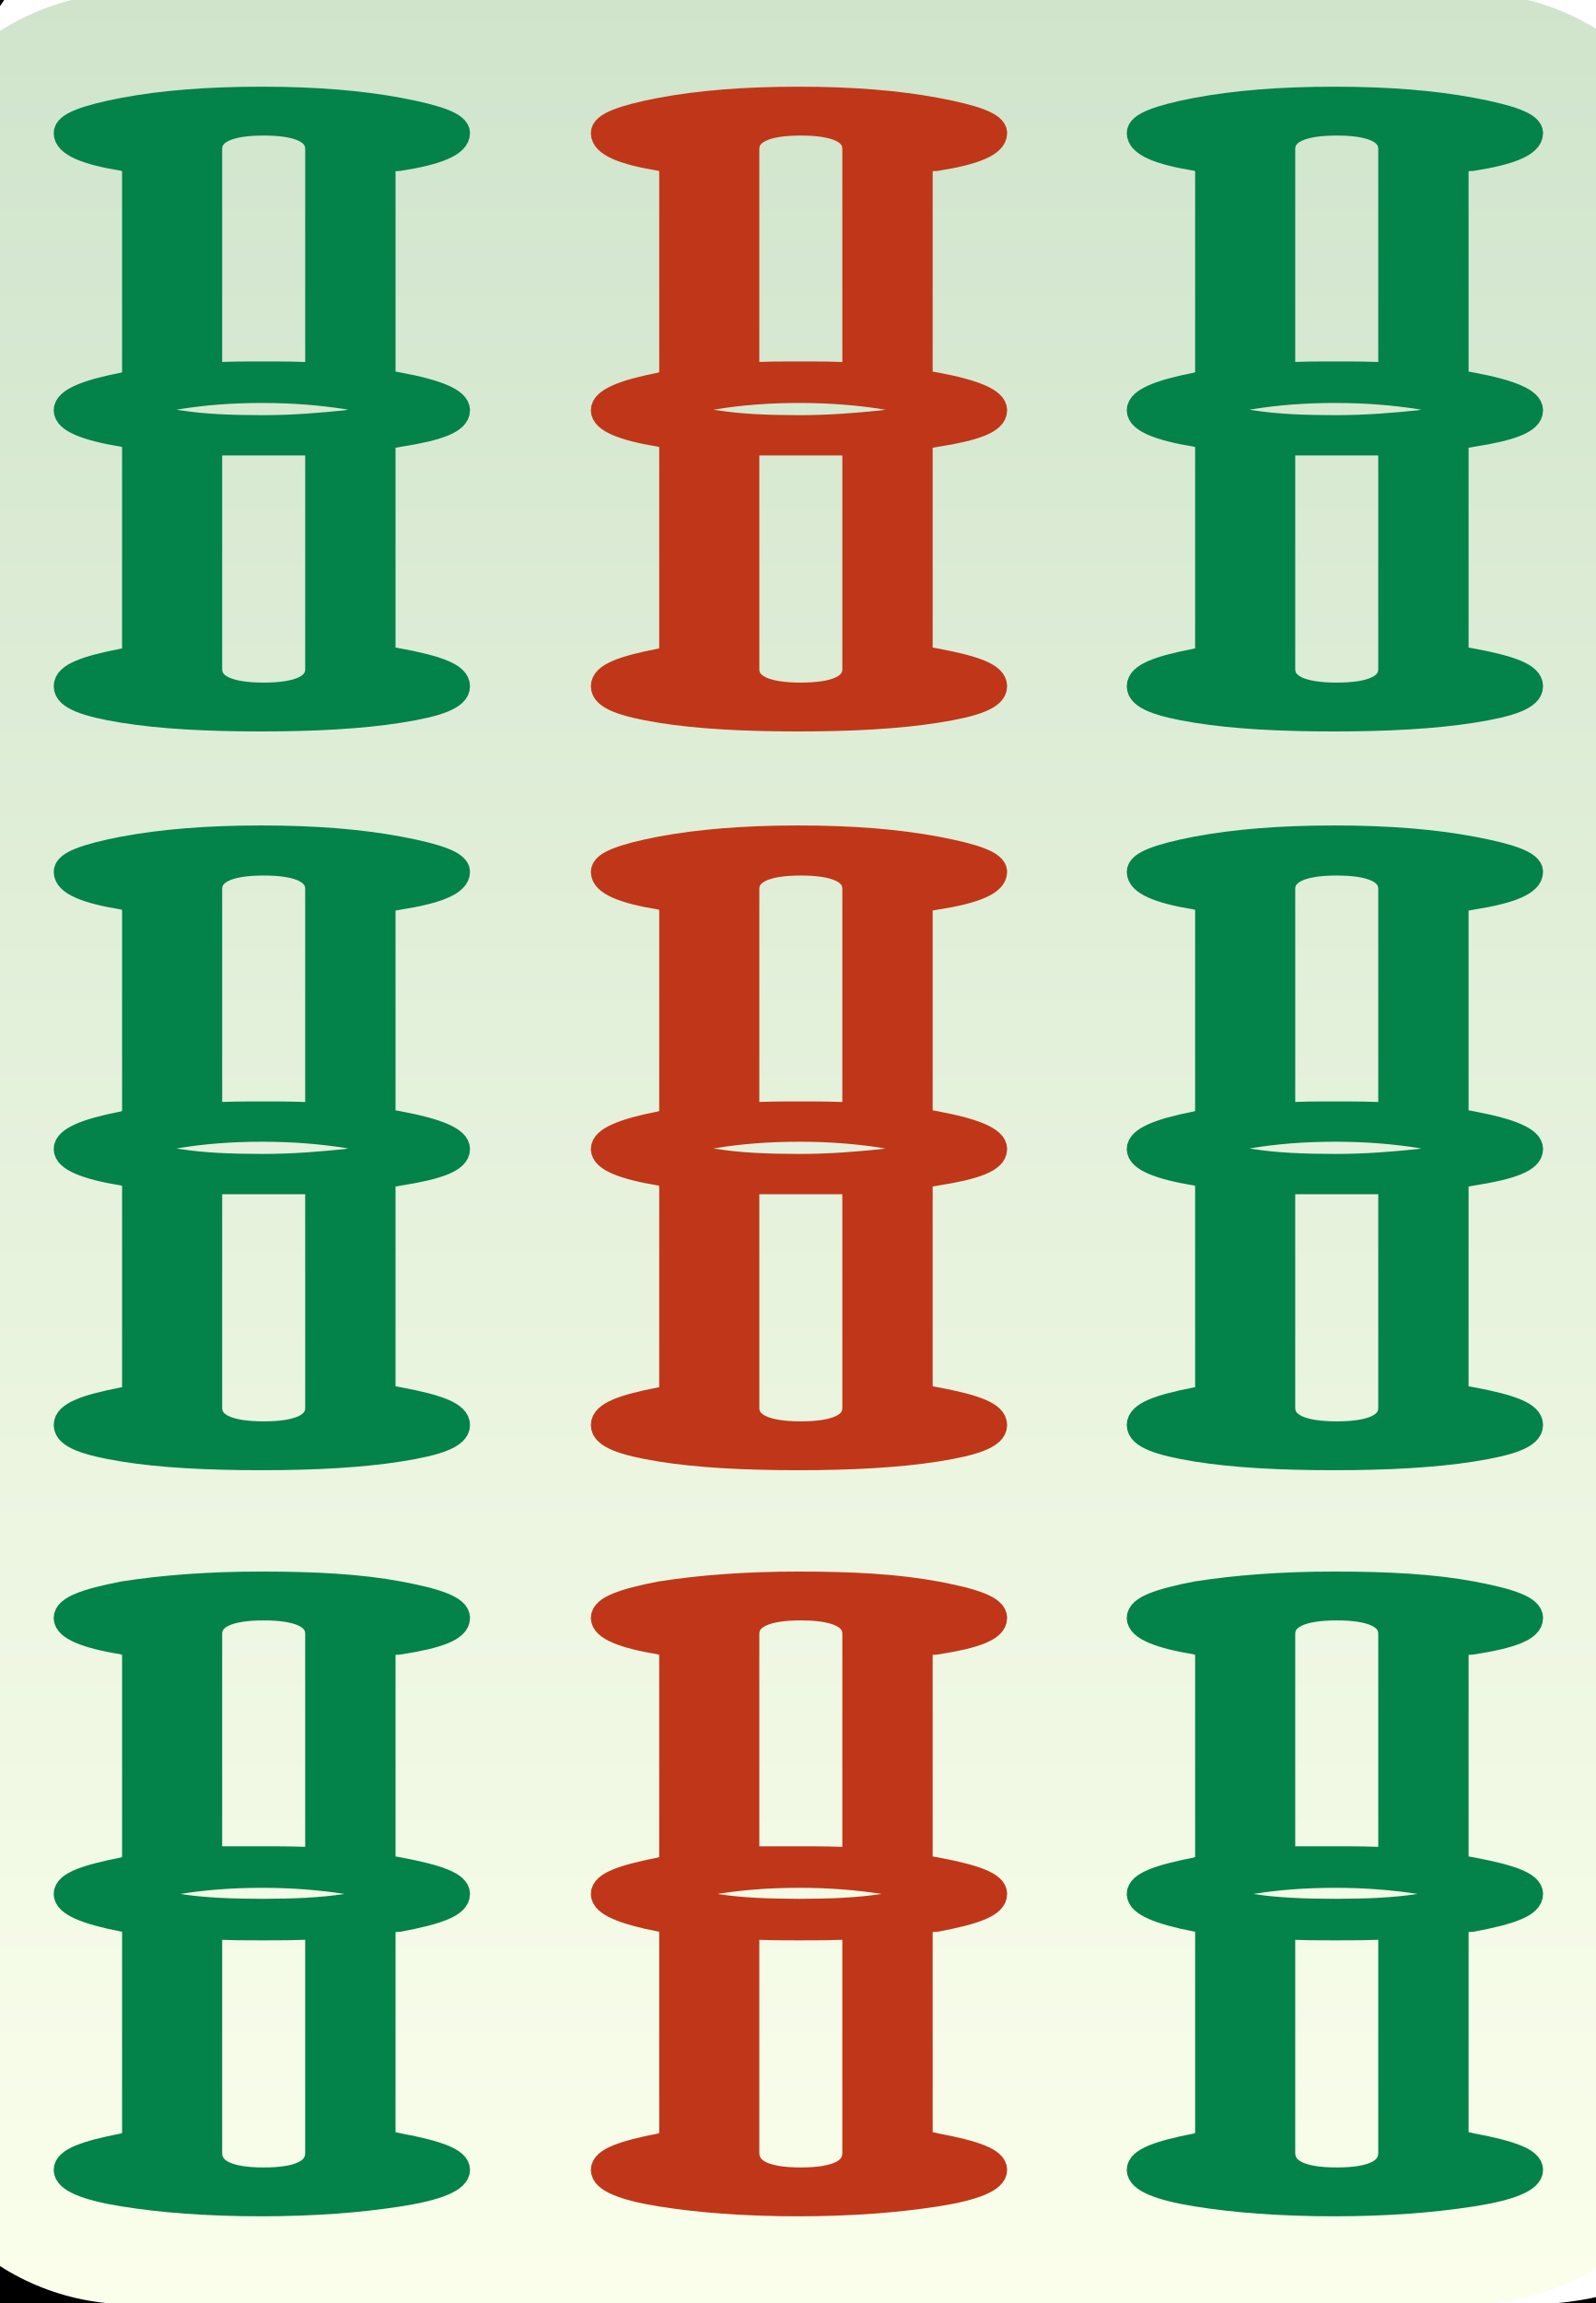
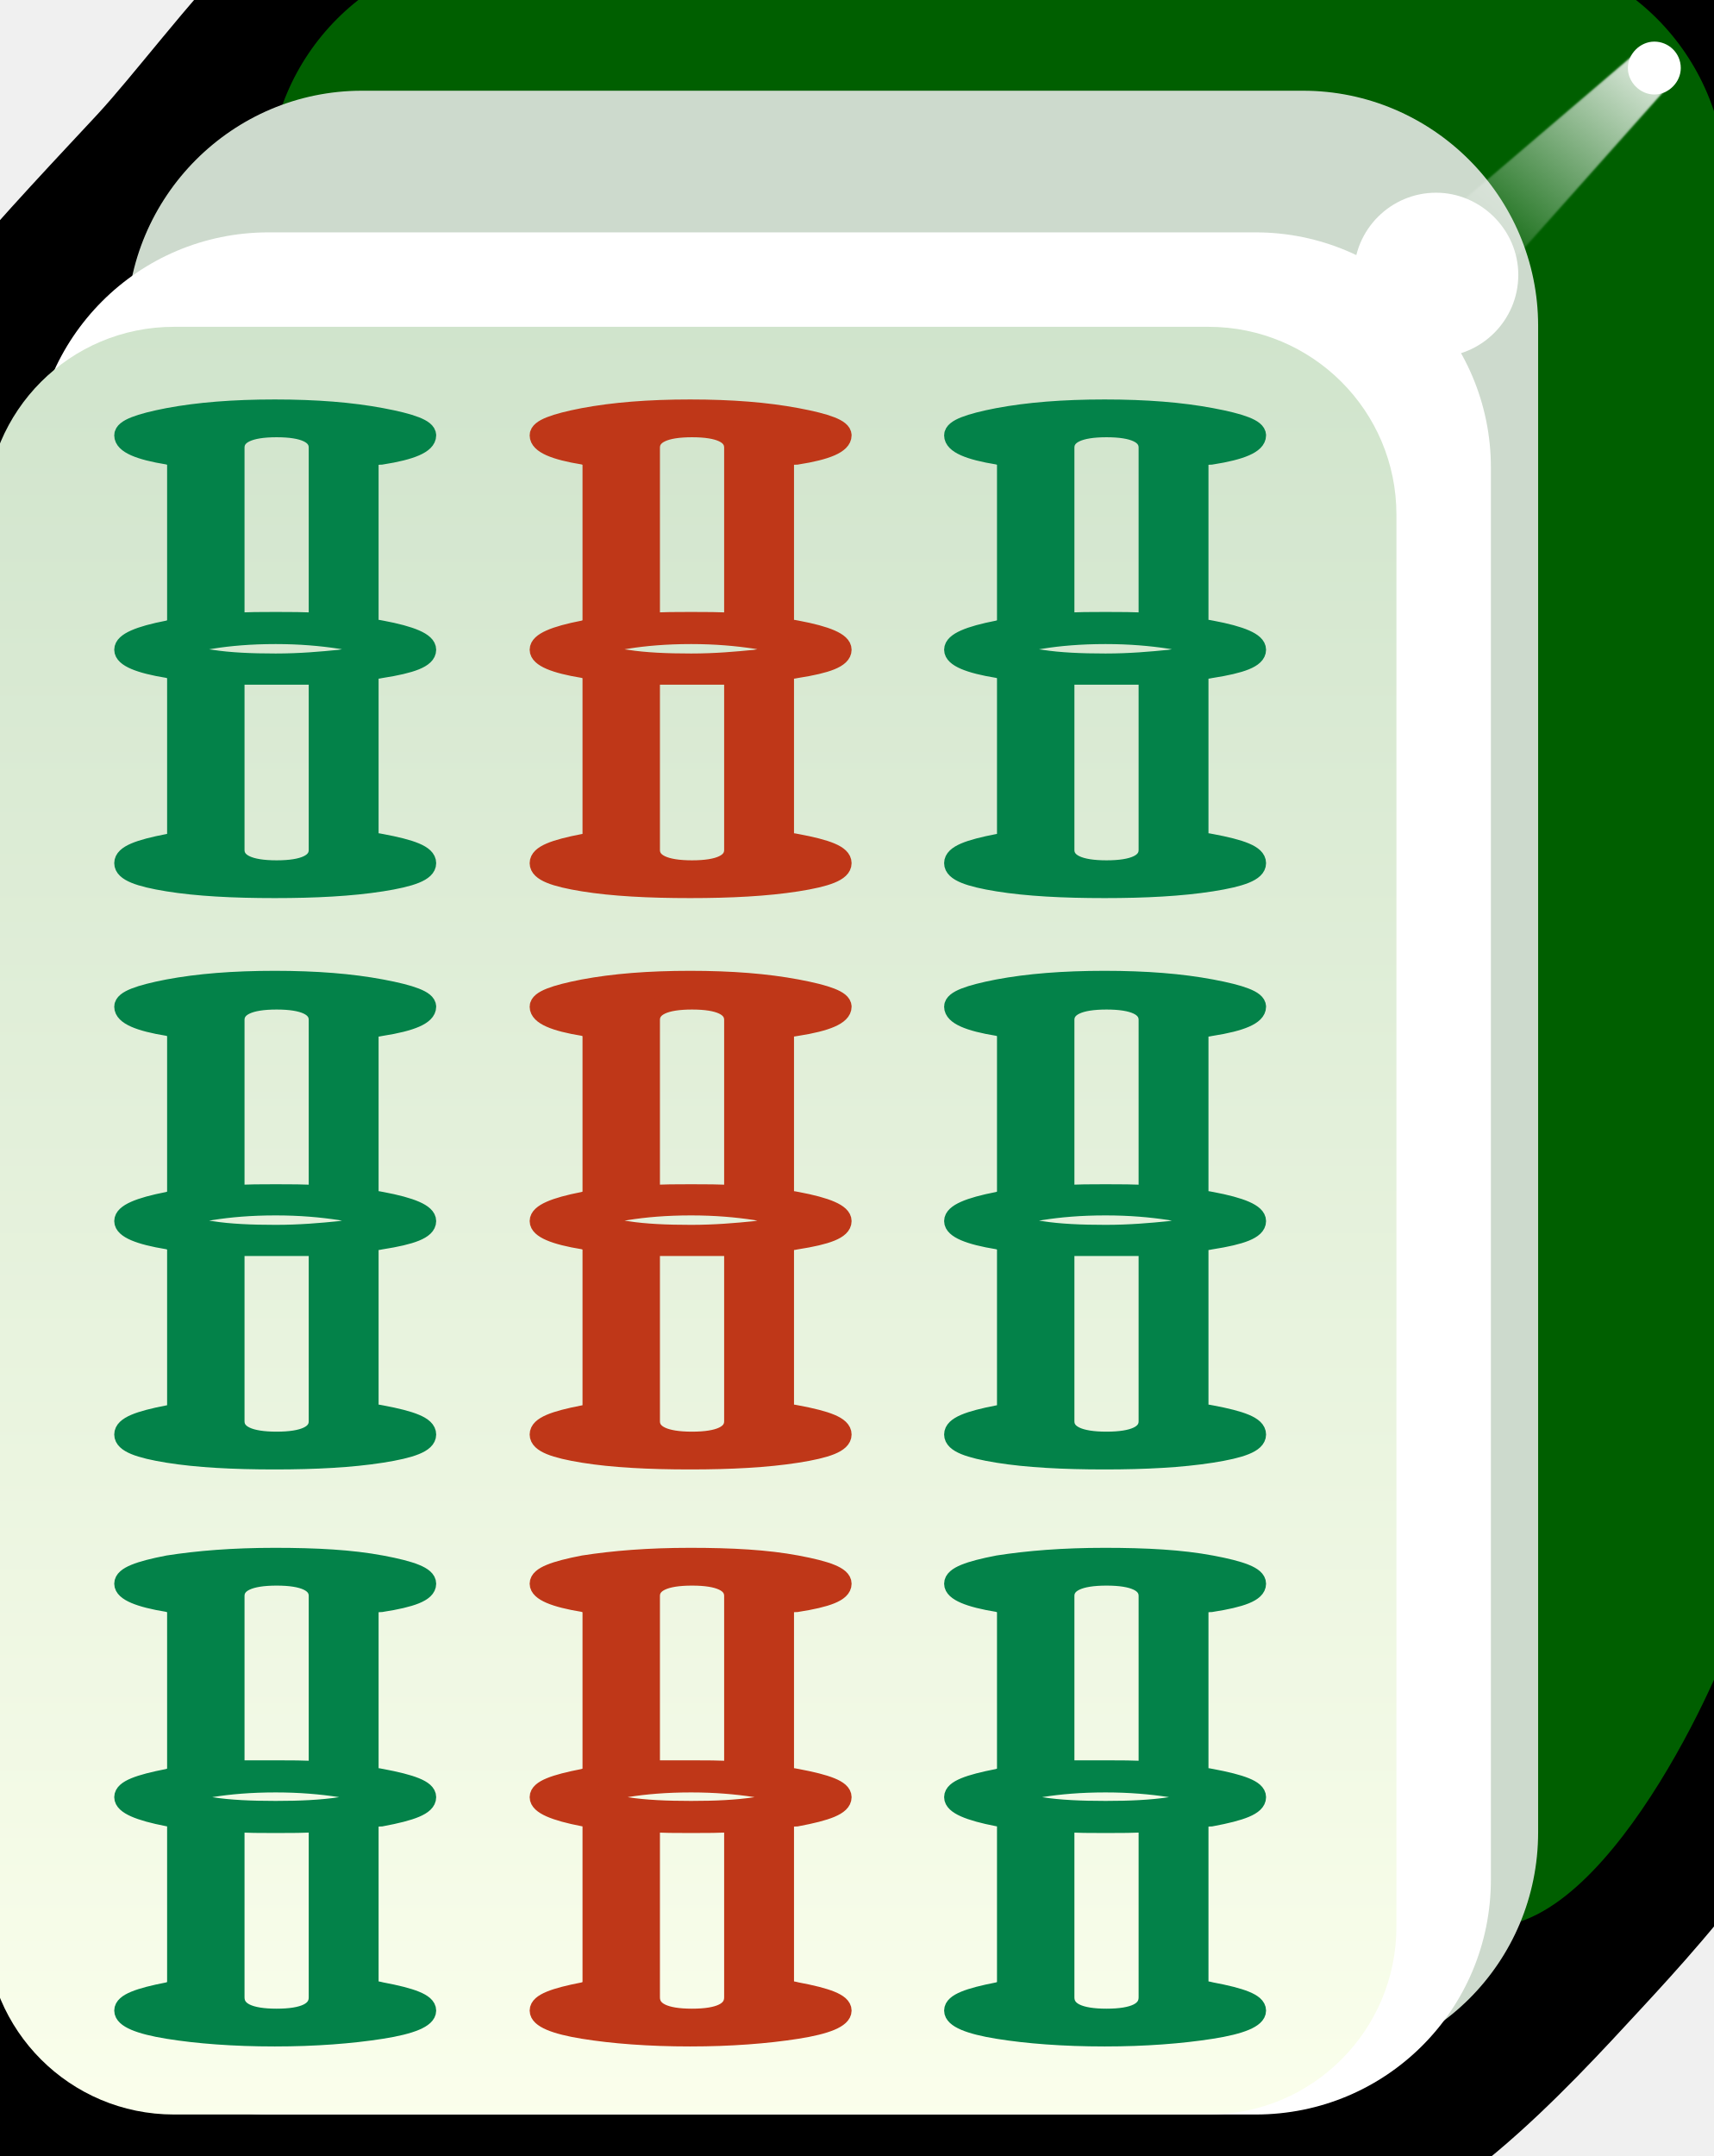
- <svg xmlns="http://www.w3.org/2000/svg" viewBox="-169.5 347.1 130.7 188.6">
+ <svg xmlns="http://www.w3.org/2000/svg" viewBox="-177.2 311.9 181.5 228.3">
  <style type="text/css">
	.st0{enable-background:new    ;}
	.st1{fill:#005F00;}
	.st2{fill:#CDDACD;}
	.st3{fill:#FFFFFF;}
	.st4{fill:url(#rect3008_1_);}
	.st5{filter:url(#filter3970-5);}
	.st6{fill:url(#SVGID_1_);}
	.st7{fill:#038249;stroke:#038249;stroke-width:2;stroke-miterlimit:10;}
	.st8{fill:#BF3718;stroke:#BF3718;stroke-width:2;stroke-miterlimit:10;}
</style>
  <switch>
    <g>
      <filter height="1.215" width="1.217" id="filter3970-5" x="-0.109" y="-0.108" color-interpolation-filters="sRGB">
        <feGaussianBlur stdDeviation="0.128" id="feGaussianBlur3972-8" />
      </filter>
      <g id="g4146" transform="translate(39.76832,209.7179)">
		</g>
      <g id="g4630" transform="matrix(1.000594,0,0,1,-1.375807,203.4062)" class="st0">
        <g id="g3062">
          <path id="rect4031" d="M-131.2,90.5l46.1,0.2l68.4-0.2c22.9-0.1,36.1,15.9,36.1,40.4v154.6c0,12.3-14,27.7-21.4,35.7      s-22.1,24.3-33.6,24.3h-113c-22.9,0-41.3-5.6-41.3-30.2l-0.3-162.3c0-6.4,17.3-24.3,24.8-32.4C-158,112.6-142.7,90.4-131.2,90.5      L-131.2,90.5z" />
          <path id="rect3767" class="st1" d="M-122.4,103.2h104.5c13.8,0,24.8,11.1,24.9,24.9l0.9,152.4c0,2-12.6,32-25.8,32h-104.5      c-13.8,0-24.9-11.1-24.9-24.9V128.1C-147.3,114.3-136.2,103.2-122.4,103.2L-122.4,103.2z" />
          <path id="rect3861" class="st2" d="M-137.4,118.1h99.6c13.7,0,24.9,11.2,24.9,24.9v159.5c0,13.8-11.1,24.9-24.9,24.9h-99.6      c-13.7,0-24.9-11.2-24.9-24.9V143.1C-162.3,129.3-151.1,118.1-137.4,118.1z" />
          <path id="rect3765" class="st3" d="M-147.3,133.1h104.5c13.7,0,24.9,11.2,24.9,24.9v149.5c0,13.8-11.1,24.9-24.9,24.9h-104.5      c-13.7,0-24.9-11.2-24.9-24.9V158C-172.2,144.3-161.1,133.1-147.3,133.1z" />
          <linearGradient id="rect3008_1_" gradientUnits="userSpaceOnUse" x1="-324.883" y1="569.587" x2="-324.883" y2="531.068" gradientTransform="matrix(4.9807 0 0 -4.9841 1515.62 2981.961)">
            <stop offset="0" style="stop-color:#D0E4CC" />
            <stop offset="1" style="stop-color:#FBFFEC" />
          </linearGradient>
          <path id="rect3008" class="st4" d="M-157.3,143.1h109.5c11,0,19.9,8.9,19.9,19.9v149.5c0,11-8.9,19.9-19.9,19.9h-109.5      c-11,0-19.9-8.9-19.9-19.9V163C-177.2,152-168.3,143.1-157.3,143.1z" />
          <path id="path3932" class="st3" d="M2.2,115.7c0,1.5-1.3,2.8-2.8,2.8s-2.8-1.3-2.8-2.8s1.3-2.8,2.8-2.8S2.2,114.1,2.2,115.7z" />
          <g id="path3936" class="st5">
            <linearGradient id="SVGID_1_" gradientUnits="userSpaceOnUse" x1="-315.771" y1="590.47" x2="-318.887" y2="587.001" gradientTransform="matrix(7.1013 0 0 -6.6887 2243.616 4061.265)">
              <stop offset="0" style="stop-color:#FFFFFF" />
              <stop offset="1" style="stop-color:#FFFFFF;stop-opacity:0" />
            </linearGradient>
            <polygon class="st6" points="-2.8,114.3 -31.6,138.9 -23.4,144.9 1.8,116.6      " />
          </g>
          <path id="path3882" class="st3" d="M-15,137.6c0,4.8-3.9,8.7-8.7,8.7c-4.8,0-8.7-3.9-8.7-8.7c0,0,0,0,0,0c0-4.8,3.9-8.7,8.7-8.7      C-19,128.9-15,132.8-15,137.6C-15,137.6-15,137.6-15,137.6z" />
        </g>
      </g>
      <g>
        <path class="st7" d="M-136.8,481.6c3.2-0.5,4.8-1.1,4.8-2c0-0.8-1.6-1.4-4.8-2c-3.2-0.6-6.9-0.8-11.3-0.8     c-4.4,0-8.1,0.3-11.3,0.8c-3.1,0.6-4.7,1.2-4.7,2c0,0.8,1.6,1.5,4.7,2c0.2,0.1,0.5,0.1,0.9,0.2V500c-0.4,0.1-0.7,0.1-0.9,0.2     c-3.1,0.6-4.7,1.2-4.7,2c0,0.8,1.6,1.5,4.7,2.1c0.2,0,0.5,0,0.9,0.1v18.2c-0.4,0.1-0.7,0.1-0.9,0.2c-3.1,0.6-4.7,1.2-4.7,2     c0,0.8,1.6,1.5,4.7,2c3.1,0.5,6.9,0.8,11.3,0.8c4.3,0,8.1-0.3,11.3-0.8c3.2-0.5,4.8-1.2,4.8-2c0-0.8-1.6-1.4-4.8-2     c-0.4-0.1-0.9-0.2-1.3-0.2v-18.1c0.4-0.1,0.9-0.2,1.3-0.2c3.2-0.6,4.8-1.2,4.8-2.1c0-0.8-1.6-1.4-4.8-2c-0.4-0.1-0.9-0.1-1.3-0.2     v-18.2C-137.7,481.7-137.2,481.6-136.8,481.6z M-152.3,480.9c0-1.4,1.5-2.1,4.4-2.1c2.9,0,4.4,0.7,4.4,2.1v18.5     c-1.5-0.1-3-0.1-4.5-0.1h-4.3V480.9z M-143.5,523.4c0,1.5-1.5,2.2-4.4,2.2c-2.9,0-4.4-0.7-4.4-2.2v-18.5c1.3,0.1,2.7,0.1,4.3,0.1     s3,0,4.5-0.1V523.4z M-141.2,503.2c-2,0.3-4.2,0.4-6.8,0.4c-2.6,0-4.9-0.1-6.8-0.4c-1.9-0.3-2.8-0.6-2.8-1c0-0.3,0.9-0.7,2.8-1     c1.9-0.3,4.1-0.5,6.8-0.5c2.6,0,4.8,0.2,6.8,0.5c2,0.3,3,0.6,3,1C-138.2,502.6-139.2,502.9-141.2,503.2z" />
        <path class="st7" d="M-136.8,420.6c3.2-0.5,4.8-1.2,4.8-2.1c0-0.7-1.6-1.3-4.8-1.9c-3.2-0.6-6.9-0.9-11.3-0.9     c-4.4,0-8.1,0.3-11.3,0.9c-3.1,0.6-4.7,1.2-4.7,1.9c0,0.9,1.6,1.6,4.7,2.1c0.2,0.1,0.5,0.1,0.9,0.1V439c-0.4,0-0.7,0-0.9,0.1     c-3.1,0.6-4.7,1.3-4.7,2.1c0,0.8,1.6,1.5,4.7,2c0.2,0.1,0.5,0.1,0.9,0.1v18.3c-0.4,0.1-0.7,0.1-0.9,0.1c-3.1,0.6-4.7,1.2-4.7,2.1     s1.6,1.5,4.7,2c3.1,0.5,6.9,0.7,11.3,0.7c4.3,0,8.1-0.2,11.3-0.7c3.2-0.5,4.8-1.1,4.8-2s-1.6-1.5-4.8-2.1     c-0.4-0.1-0.9-0.1-1.3-0.2v-18.1c0.4-0.1,0.9-0.1,1.3-0.2c3.2-0.5,4.8-1.1,4.8-2c0-0.8-1.6-1.5-4.8-2.1c-0.4-0.1-0.9-0.1-1.3-0.2     v-18.1C-137.7,420.7-137.2,420.7-136.8,420.6z M-152.3,419.9c0-1.4,1.5-2.1,4.4-2.1c2.9,0,4.4,0.7,4.4,2.1v18.5     c-1.5-0.1-3-0.1-4.5-0.1s-3,0-4.3,0.1V419.9z M-143.5,462.4c0,1.4-1.5,2.1-4.4,2.1c-2.9,0-4.4-0.7-4.4-2.1v-18.5h8.8V462.4z      M-141.2,442.2c-2,0.2-4.2,0.4-6.8,0.4c-2.6,0-4.9-0.1-6.8-0.4c-1.9-0.2-2.8-0.6-2.8-1s0.9-0.8,2.8-1.1c1.9-0.3,4.1-0.5,6.8-0.5     c2.6,0,4.8,0.2,6.8,0.5c2,0.3,3,0.7,3,1.1S-139.2,441.9-141.2,442.2z" />
        <path class="st8" d="M-92.8,360.1c3.2-0.5,4.8-1.2,4.8-2.1c0-0.7-1.6-1.3-4.8-1.9c-3.2-0.6-6.9-0.9-11.3-0.9     c-4.4,0-8.1,0.3-11.3,0.9c-3.1,0.6-4.7,1.2-4.7,1.9c0,0.9,1.6,1.6,4.7,2.1c0.2,0.1,0.5,0.1,0.9,0.1v18.3c-0.4,0-0.7,0-0.9,0.1     c-3.1,0.6-4.7,1.3-4.7,2.1c0,0.8,1.6,1.5,4.7,2c0.2,0.1,0.5,0.1,0.9,0.1v18.3c-0.4,0.1-0.7,0.1-0.9,0.1c-3.1,0.6-4.7,1.2-4.7,2.1     s1.6,1.5,4.7,2c3.1,0.5,6.9,0.7,11.3,0.7c4.3,0,8.1-0.2,11.3-0.7c3.2-0.5,4.8-1.1,4.8-2s-1.6-1.5-4.8-2.1     c-0.4-0.1-0.9-0.1-1.3-0.2v-18.1c0.4-0.1,0.9-0.1,1.3-0.2c3.2-0.5,4.8-1.1,4.8-2c0-0.8-1.6-1.5-4.8-2.1c-0.4-0.1-0.9-0.1-1.3-0.2     v-18.1C-93.7,360.2-93.3,360.1-92.8,360.1z M-108.3,359.3c0-1.4,1.5-2.1,4.4-2.1c2.9,0,4.4,0.7,4.4,2.1v18.5     c-1.5-0.1-3-0.1-4.5-0.1s-3,0-4.3,0.1V359.3z M-99.5,401.9c0,1.4-1.5,2.1-4.4,2.1c-2.9,0-4.4-0.7-4.4-2.1v-18.5h8.8V401.9z      M-97.2,381.7c-2,0.2-4.2,0.4-6.8,0.4c-2.6,0-4.9-0.1-6.8-0.4c-1.9-0.2-2.8-0.6-2.8-1s0.9-0.8,2.8-1.1c1.9-0.3,4.1-0.5,6.8-0.5     c2.6,0,4.8,0.2,6.8,0.5c2,0.3,3,0.7,3,1.1S-95.3,381.4-97.2,381.7z" />
        <path class="st7" d="M-48.9,360.1c3.2-0.5,4.8-1.2,4.8-2.1c0-0.7-1.6-1.3-4.8-1.9c-3.2-0.6-6.9-0.9-11.3-0.9     c-4.4,0-8.1,0.3-11.3,0.9c-3.1,0.6-4.7,1.2-4.7,1.9c0,0.9,1.6,1.6,4.7,2.1c0.2,0.1,0.5,0.1,0.9,0.1v18.3c-0.4,0-0.7,0-0.9,0.1     c-3.1,0.6-4.7,1.3-4.7,2.1c0,0.8,1.6,1.5,4.7,2c0.2,0.1,0.5,0.1,0.9,0.1v18.3c-0.4,0.1-0.7,0.1-0.9,0.1c-3.1,0.6-4.7,1.2-4.7,2.1     s1.6,1.5,4.7,2c3.1,0.5,6.9,0.7,11.3,0.7c4.3,0,8.1-0.2,11.3-0.7c3.2-0.5,4.8-1.1,4.8-2s-1.6-1.5-4.8-2.1     c-0.4-0.1-0.9-0.1-1.3-0.2v-18.1c0.4-0.1,0.9-0.1,1.3-0.2c3.2-0.5,4.8-1.1,4.8-2c0-0.8-1.6-1.5-4.8-2.1c-0.4-0.1-0.9-0.1-1.3-0.2     v-18.1C-49.8,360.2-49.3,360.1-48.9,360.1z M-64.4,359.3c0-1.4,1.5-2.1,4.4-2.1c2.9,0,4.4,0.7,4.4,2.1v18.5     c-1.5-0.1-3-0.1-4.5-0.1s-3,0-4.3,0.1V359.3z M-55.6,401.9c0,1.4-1.5,2.1-4.4,2.1c-2.9,0-4.4-0.7-4.4-2.1v-18.5h8.8V401.9z      M-53.3,381.7c-2,0.2-4.2,0.4-6.8,0.4c-2.6,0-4.9-0.1-6.8-0.4c-1.9-0.2-2.8-0.6-2.8-1s0.9-0.8,2.8-1.1c1.9-0.3,4.1-0.5,6.8-0.5     c2.6,0,4.8,0.2,6.8,0.5c2,0.3,3,0.7,3,1.1S-51.3,381.4-53.3,381.7z" />
        <path class="st7" d="M-136.8,360.1c3.2-0.5,4.8-1.2,4.8-2.1c0-0.7-1.6-1.3-4.8-1.9c-3.2-0.6-6.9-0.9-11.3-0.9     c-4.4,0-8.1,0.3-11.3,0.9c-3.1,0.6-4.7,1.2-4.7,1.9c0,0.9,1.6,1.6,4.7,2.1c0.2,0.1,0.5,0.1,0.9,0.1v18.3c-0.4,0-0.7,0-0.9,0.1     c-3.1,0.6-4.7,1.3-4.7,2.1c0,0.8,1.6,1.5,4.7,2c0.2,0.1,0.5,0.1,0.9,0.1v18.3c-0.4,0.1-0.7,0.1-0.9,0.1c-3.1,0.6-4.7,1.2-4.7,2.1     s1.6,1.5,4.7,2c3.1,0.5,6.9,0.7,11.3,0.7c4.3,0,8.1-0.2,11.3-0.7c3.2-0.5,4.8-1.1,4.8-2s-1.6-1.5-4.8-2.1     c-0.4-0.1-0.9-0.1-1.3-0.2v-18.1c0.4-0.1,0.9-0.1,1.3-0.2c3.2-0.5,4.8-1.1,4.8-2c0-0.8-1.6-1.5-4.8-2.1c-0.4-0.1-0.9-0.1-1.3-0.2     v-18.1C-137.7,360.2-137.2,360.1-136.8,360.1z M-152.3,359.3c0-1.4,1.5-2.1,4.4-2.1c2.9,0,4.4,0.7,4.4,2.1v18.5     c-1.5-0.1-3-0.1-4.5-0.1s-3,0-4.3,0.1V359.3z M-143.5,401.9c0,1.4-1.5,2.1-4.4,2.1c-2.9,0-4.4-0.7-4.4-2.1v-18.5h8.8V401.9z      M-141.2,381.7c-2,0.2-4.2,0.4-6.8,0.4c-2.6,0-4.9-0.1-6.8-0.4c-1.9-0.2-2.8-0.6-2.8-1s0.9-0.8,2.8-1.1c1.9-0.3,4.1-0.5,6.8-0.5     c2.6,0,4.8,0.2,6.8,0.5c2,0.3,3,0.7,3,1.1S-139.2,381.4-141.2,381.7z" />
        <path class="st7" d="M-48.9,420.6c3.2-0.5,4.8-1.2,4.8-2.1c0-0.7-1.6-1.3-4.8-1.9c-3.2-0.6-6.9-0.9-11.3-0.9     c-4.4,0-8.1,0.3-11.3,0.9c-3.1,0.6-4.7,1.2-4.7,1.9c0,0.9,1.6,1.6,4.7,2.1c0.2,0.1,0.5,0.1,0.9,0.1V439c-0.4,0-0.7,0-0.9,0.1     c-3.1,0.6-4.7,1.3-4.7,2.1c0,0.8,1.6,1.5,4.7,2c0.2,0.1,0.5,0.1,0.9,0.1v18.3c-0.4,0.1-0.7,0.1-0.9,0.1c-3.1,0.6-4.7,1.2-4.7,2.1     s1.6,1.5,4.7,2c3.1,0.5,6.9,0.7,11.3,0.7c4.3,0,8.1-0.2,11.3-0.7c3.2-0.5,4.8-1.1,4.8-2s-1.6-1.5-4.8-2.1     c-0.4-0.1-0.9-0.1-1.3-0.2v-18.1c0.4-0.1,0.9-0.1,1.3-0.2c3.2-0.5,4.8-1.1,4.8-2c0-0.8-1.6-1.5-4.8-2.1c-0.4-0.1-0.9-0.1-1.3-0.2     v-18.1C-49.8,420.7-49.3,420.7-48.9,420.6z M-64.4,419.9c0-1.4,1.5-2.1,4.4-2.1c2.9,0,4.4,0.7,4.4,2.1v18.5     c-1.5-0.1-3-0.1-4.5-0.1s-3,0-4.3,0.1V419.9z M-55.6,462.4c0,1.4-1.5,2.1-4.4,2.1c-2.9,0-4.4-0.7-4.4-2.1v-18.5h8.8V462.4z      M-53.3,442.2c-2,0.2-4.2,0.4-6.8,0.4c-2.6,0-4.9-0.1-6.8-0.4c-1.9-0.2-2.8-0.6-2.8-1s0.9-0.8,2.8-1.1c1.9-0.3,4.1-0.5,6.8-0.5     c2.6,0,4.8,0.2,6.8,0.5c2,0.3,3,0.7,3,1.1S-51.3,441.9-53.3,442.2z" />
        <path class="st8" d="M-92.8,481.6c3.2-0.5,4.8-1.1,4.8-2c0-0.8-1.6-1.4-4.8-2c-3.2-0.6-6.9-0.8-11.3-0.8c-4.4,0-8.1,0.3-11.3,0.8     c-3.1,0.6-4.7,1.2-4.7,2c0,0.8,1.6,1.5,4.7,2c0.2,0.1,0.5,0.1,0.9,0.2V500c-0.4,0.1-0.7,0.1-0.9,0.2c-3.1,0.6-4.7,1.2-4.7,2     c0,0.8,1.6,1.5,4.7,2.1c0.2,0,0.5,0,0.9,0.1v18.2c-0.4,0.1-0.7,0.1-0.9,0.2c-3.1,0.6-4.7,1.2-4.7,2c0,0.8,1.6,1.5,4.7,2     c3.1,0.5,6.9,0.8,11.3,0.8c4.3,0,8.1-0.3,11.3-0.8c3.2-0.5,4.8-1.2,4.8-2c0-0.8-1.6-1.4-4.8-2c-0.4-0.1-0.9-0.2-1.3-0.2v-18.1     c0.4-0.1,0.9-0.2,1.3-0.2c3.2-0.6,4.8-1.2,4.8-2.1c0-0.8-1.6-1.4-4.8-2c-0.4-0.1-0.9-0.1-1.3-0.2v-18.2     C-93.7,481.7-93.3,481.6-92.8,481.6z M-108.3,480.9c0-1.4,1.5-2.1,4.4-2.1c2.9,0,4.4,0.7,4.4,2.1v18.5c-1.5-0.1-3-0.1-4.5-0.1     h-4.3V480.9z M-99.5,523.4c0,1.5-1.5,2.2-4.4,2.2c-2.9,0-4.4-0.7-4.4-2.2v-18.5c1.3,0.1,2.7,0.1,4.3,0.1s3,0,4.5-0.1V523.4z      M-97.2,503.2c-2,0.3-4.2,0.4-6.8,0.4c-2.6,0-4.9-0.1-6.8-0.4c-1.9-0.3-2.8-0.6-2.8-1c0-0.3,0.9-0.7,2.8-1     c1.9-0.3,4.1-0.5,6.8-0.5c2.6,0,4.8,0.2,6.8,0.5c2,0.3,3,0.6,3,1C-94.3,502.6-95.3,502.9-97.2,503.2z" />
        <path class="st7" d="M-48.9,481.6c3.2-0.5,4.8-1.1,4.8-2c0-0.8-1.6-1.4-4.8-2c-3.2-0.6-6.9-0.8-11.3-0.8c-4.4,0-8.1,0.3-11.3,0.8     c-3.1,0.6-4.7,1.2-4.7,2c0,0.8,1.6,1.5,4.7,2c0.2,0.1,0.5,0.1,0.9,0.2V500c-0.4,0.1-0.7,0.1-0.9,0.2c-3.1,0.6-4.7,1.2-4.7,2     c0,0.8,1.6,1.5,4.7,2.1c0.2,0,0.5,0,0.9,0.1v18.2c-0.4,0.1-0.7,0.1-0.9,0.2c-3.1,0.6-4.7,1.2-4.7,2c0,0.8,1.6,1.5,4.7,2     c3.1,0.5,6.9,0.8,11.3,0.8c4.3,0,8.1-0.3,11.3-0.8c3.2-0.5,4.8-1.2,4.8-2c0-0.8-1.6-1.4-4.8-2c-0.4-0.1-0.9-0.2-1.3-0.2v-18.1     c0.4-0.1,0.9-0.2,1.3-0.2c3.2-0.6,4.8-1.2,4.8-2.1c0-0.8-1.6-1.4-4.8-2c-0.4-0.1-0.9-0.1-1.3-0.2v-18.2     C-49.8,481.7-49.3,481.6-48.9,481.6z M-64.4,480.9c0-1.4,1.5-2.1,4.4-2.1c2.9,0,4.4,0.7,4.4,2.1v18.5c-1.5-0.1-3-0.1-4.5-0.1     h-4.3V480.9z M-55.6,523.4c0,1.5-1.5,2.2-4.4,2.2c-2.9,0-4.4-0.7-4.4-2.2v-18.5c1.3,0.1,2.7,0.1,4.3,0.1s3,0,4.5-0.1V523.4z      M-53.3,503.2c-2,0.3-4.2,0.4-6.8,0.4c-2.6,0-4.9-0.1-6.8-0.4c-1.9-0.3-2.8-0.6-2.8-1c0-0.3,0.9-0.7,2.8-1     c1.9-0.3,4.1-0.5,6.8-0.5c2.6,0,4.8,0.2,6.8,0.5c2,0.3,3,0.6,3,1C-50.3,502.6-51.3,502.9-53.3,503.2z" />
        <path class="st8" d="M-92.8,420.6c3.2-0.5,4.8-1.2,4.8-2.1c0-0.7-1.6-1.3-4.8-1.9c-3.2-0.6-6.9-0.9-11.3-0.9     c-4.4,0-8.1,0.3-11.3,0.9c-3.1,0.6-4.7,1.2-4.7,1.9c0,0.9,1.6,1.6,4.7,2.1c0.2,0.1,0.5,0.1,0.9,0.1V439c-0.4,0-0.7,0-0.9,0.1     c-3.1,0.6-4.7,1.3-4.7,2.1c0,0.8,1.6,1.5,4.7,2c0.2,0.1,0.5,0.1,0.9,0.1v18.3c-0.4,0.1-0.7,0.1-0.9,0.1c-3.1,0.6-4.7,1.2-4.7,2.1     s1.6,1.5,4.7,2c3.1,0.5,6.9,0.7,11.3,0.7c4.3,0,8.1-0.2,11.3-0.7c3.2-0.5,4.8-1.1,4.8-2s-1.6-1.5-4.8-2.1     c-0.4-0.1-0.9-0.1-1.3-0.2v-18.1c0.4-0.1,0.9-0.1,1.3-0.2c3.2-0.5,4.8-1.1,4.8-2c0-0.8-1.6-1.5-4.8-2.1c-0.4-0.1-0.9-0.1-1.3-0.2     v-18.1C-93.7,420.7-93.3,420.7-92.8,420.6z M-108.3,419.9c0-1.4,1.5-2.1,4.4-2.1c2.9,0,4.4,0.7,4.4,2.1v18.5     c-1.5-0.1-3-0.1-4.5-0.1s-3,0-4.3,0.1V419.9z M-99.5,462.4c0,1.4-1.5,2.1-4.4,2.1c-2.9,0-4.4-0.7-4.4-2.1v-18.5h8.8V462.4z      M-97.2,442.2c-2,0.2-4.2,0.4-6.8,0.4c-2.6,0-4.9-0.1-6.8-0.4c-1.9-0.2-2.8-0.6-2.8-1s0.9-0.8,2.8-1.1c1.9-0.3,4.1-0.5,6.8-0.5     c2.6,0,4.8,0.2,6.8,0.5c2,0.3,3,0.7,3,1.1S-95.3,441.9-97.2,442.2z" />
      </g>
    </g>
  </switch>
</svg>
